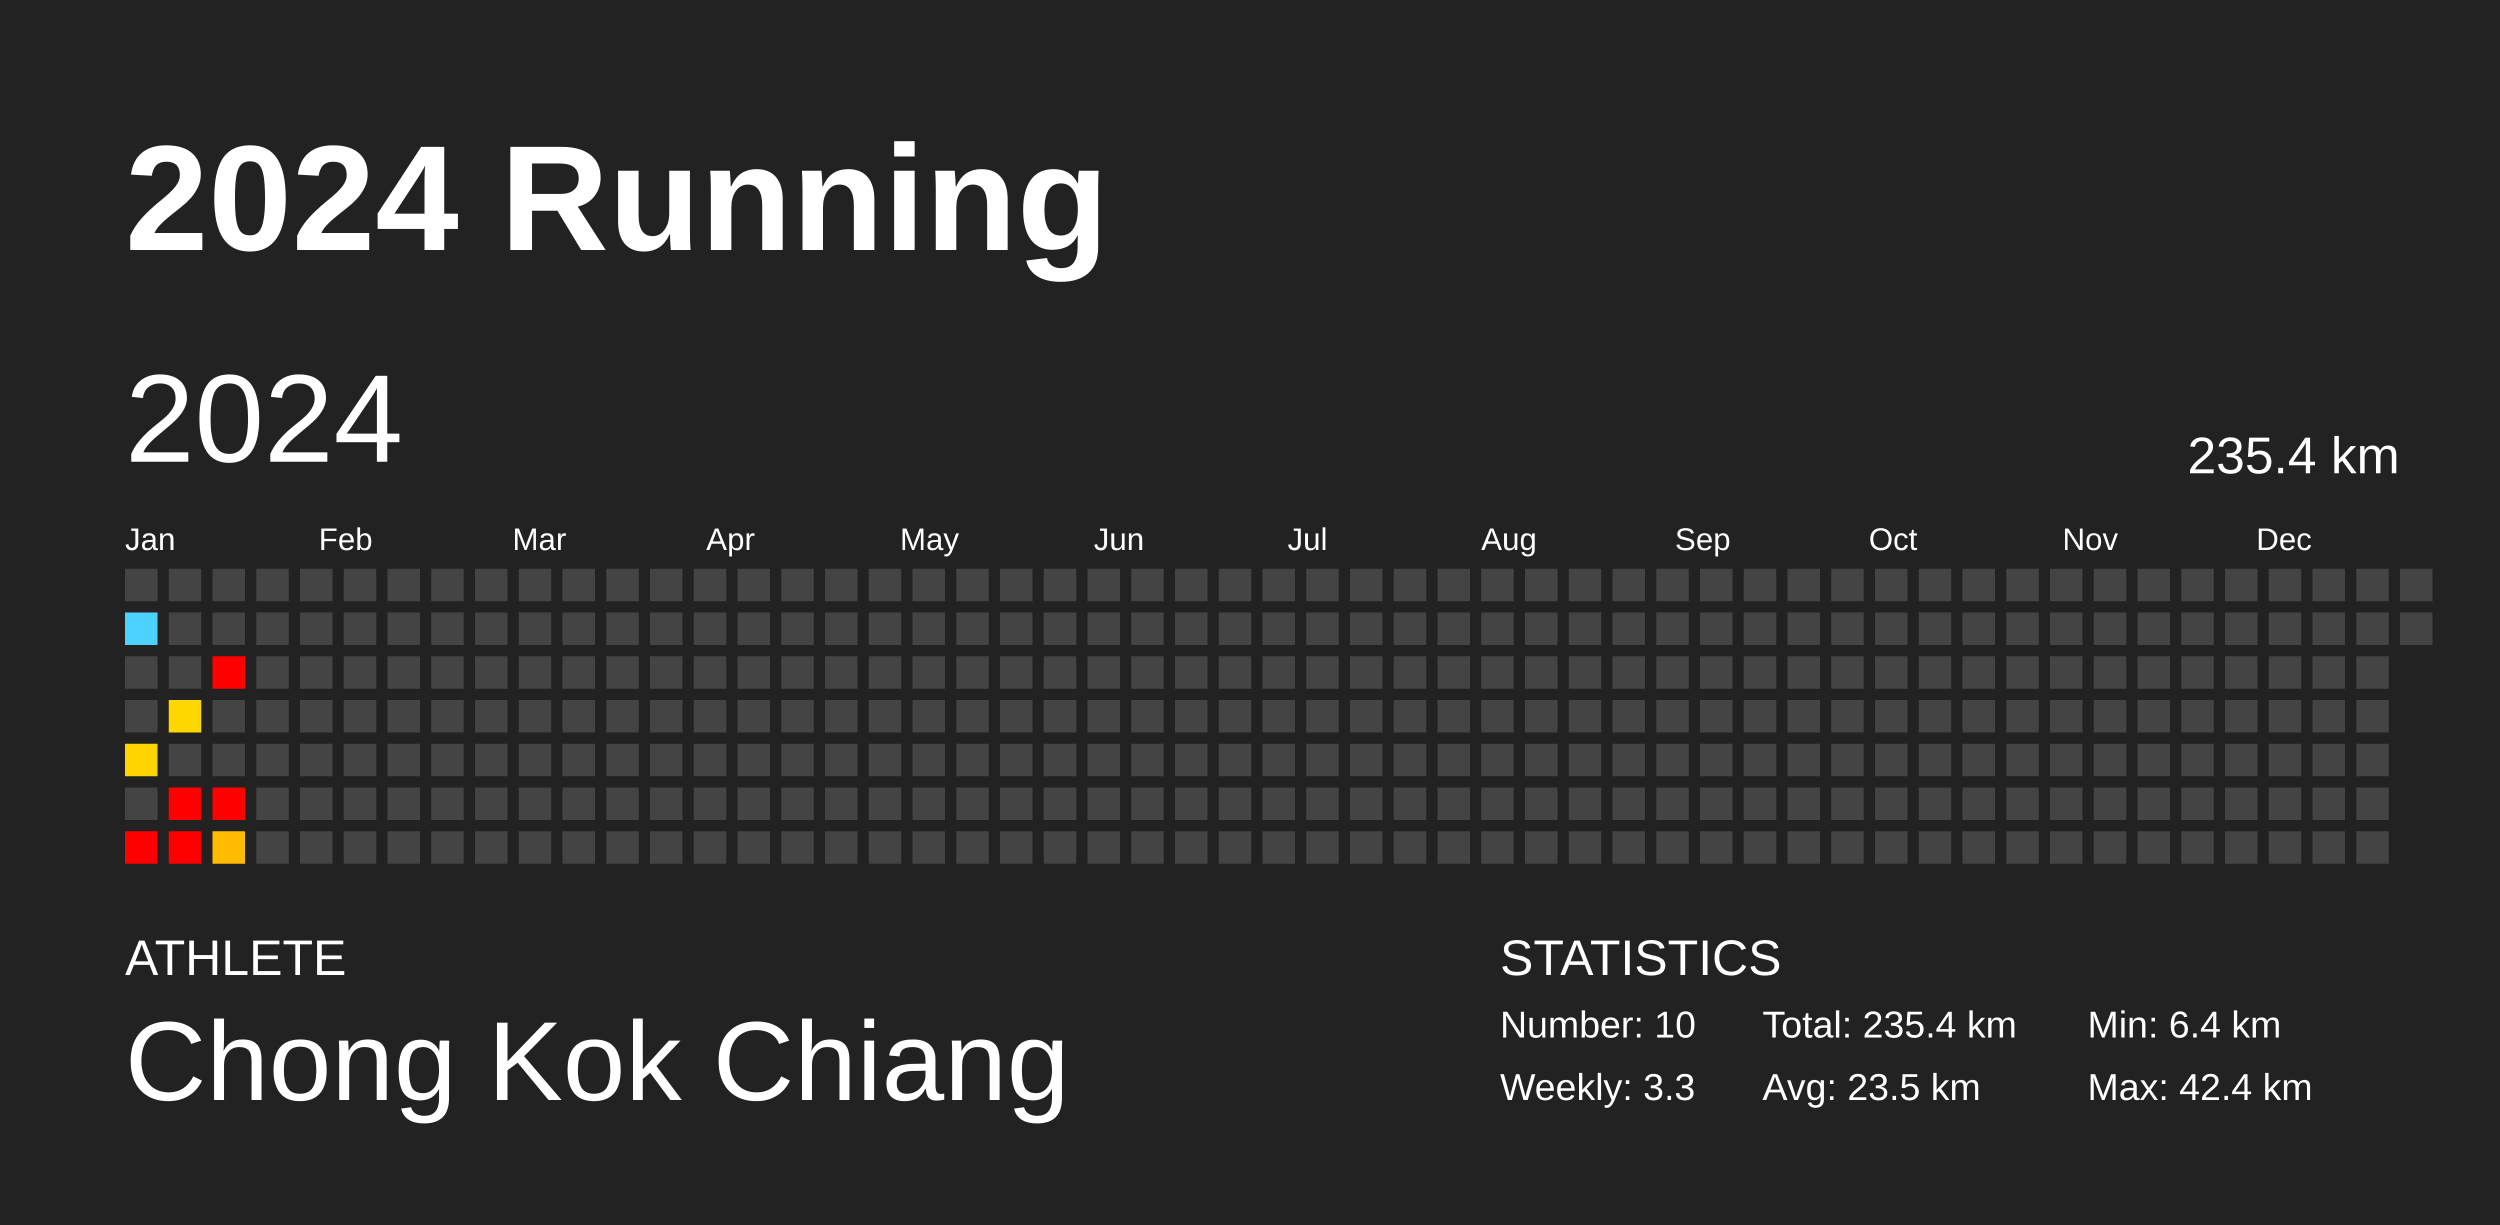
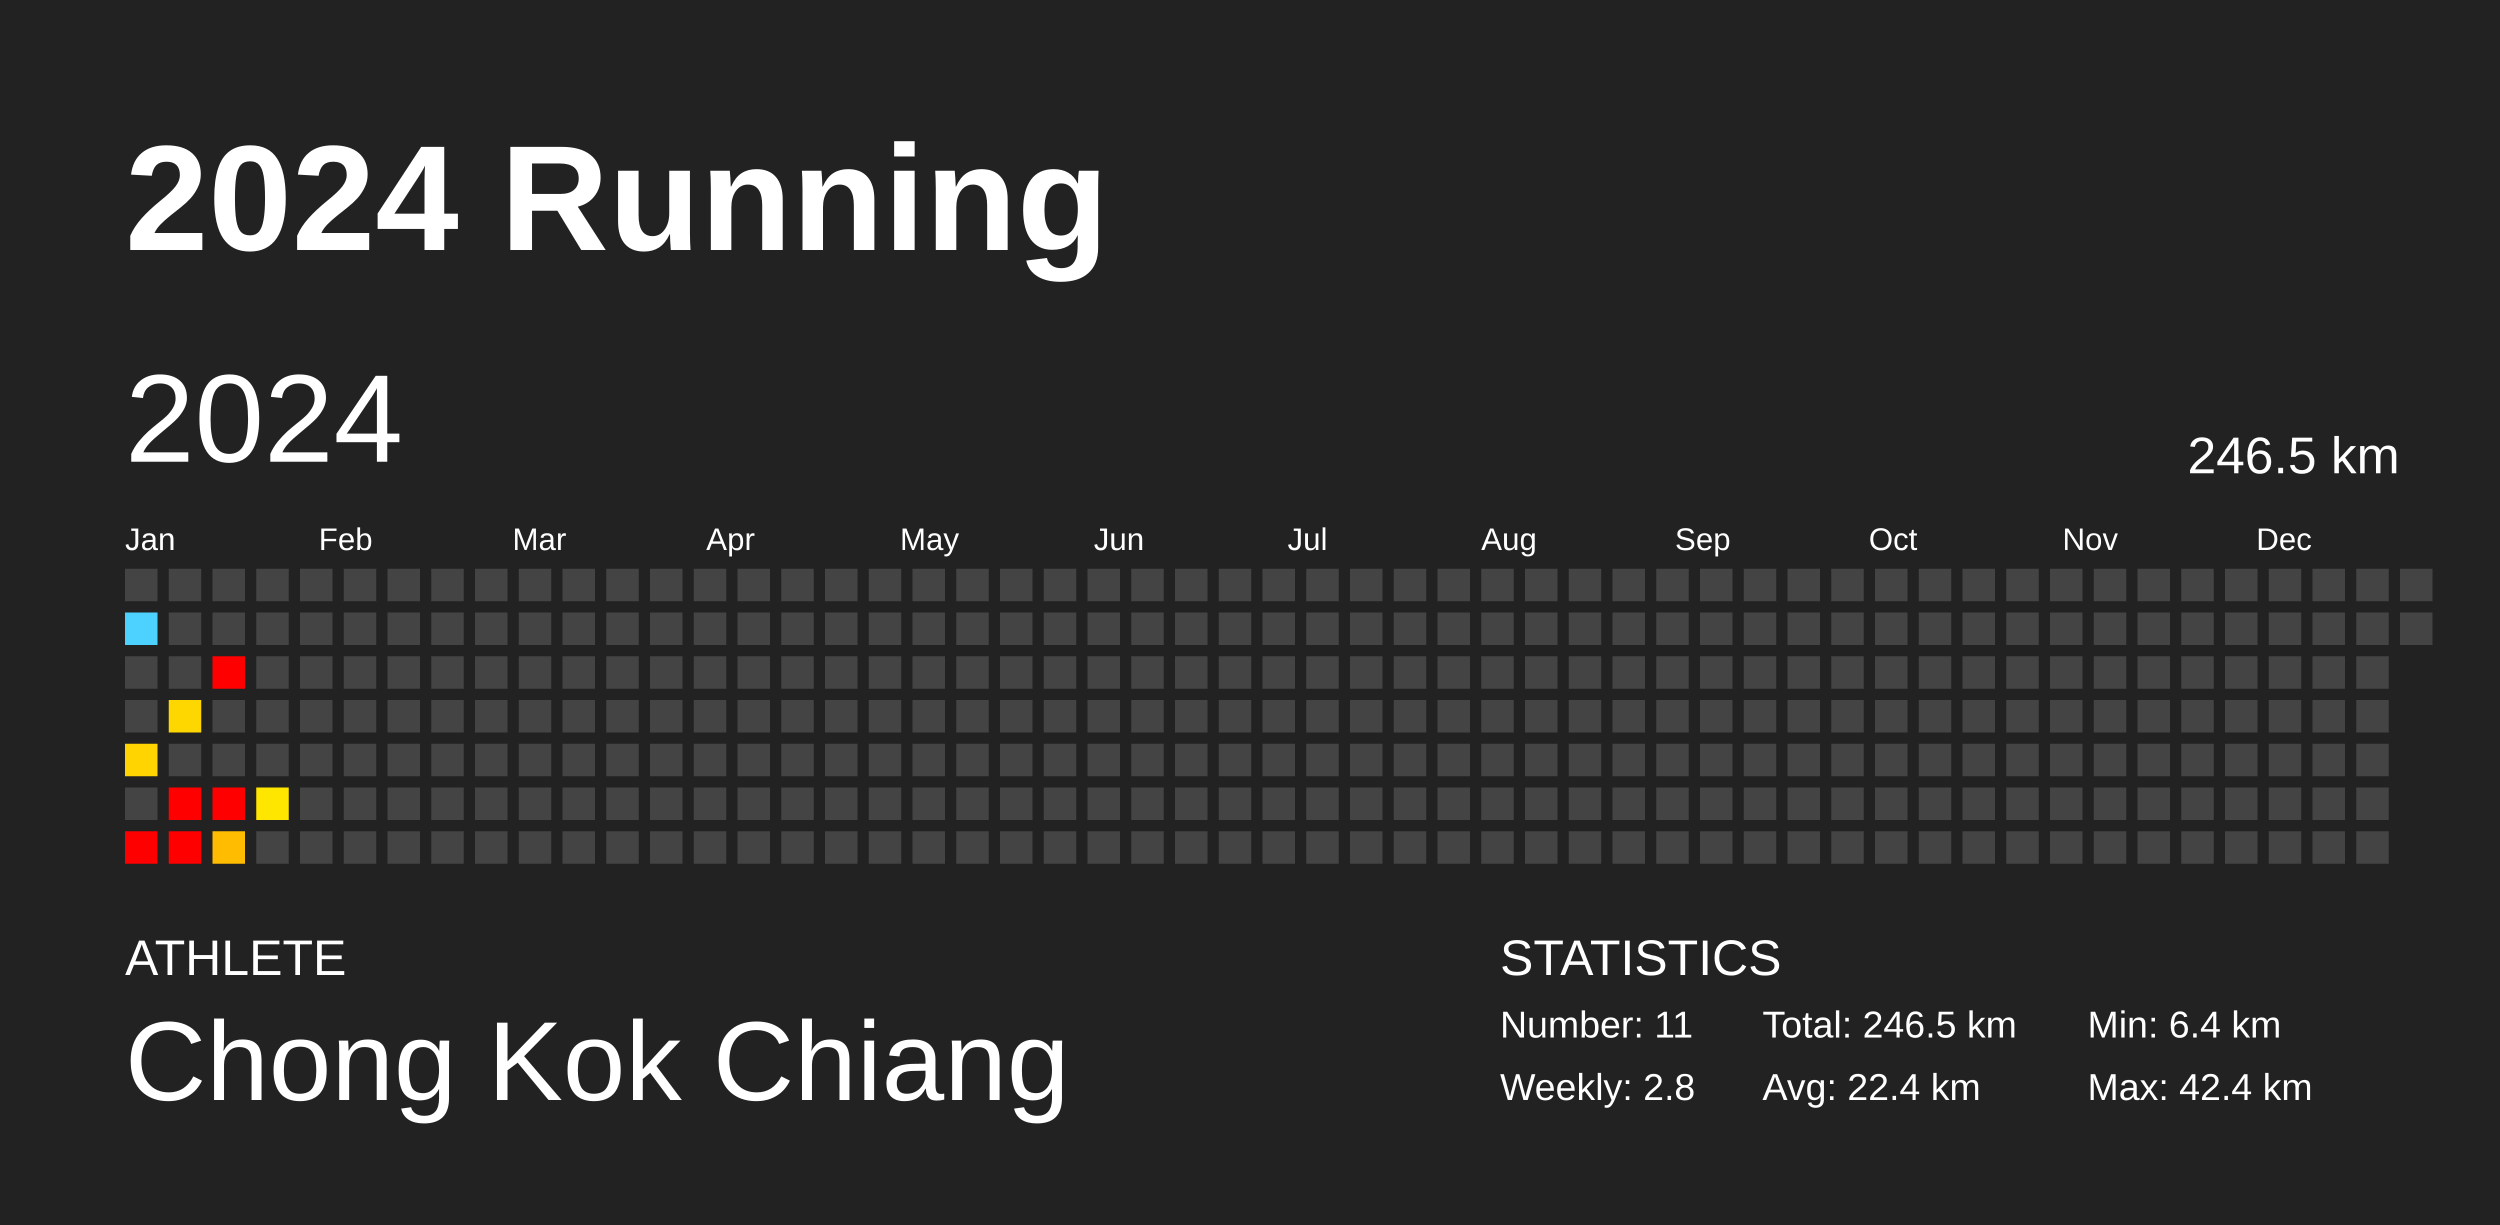
<svg xmlns="http://www.w3.org/2000/svg" baseProfile="full" height="98mm" version="1.1" viewBox="0,0,200,98" width="200mm">
  <defs />
  <rect fill="#222222" height="98" width="200" x="0" y="0" />
  <text fill="#FFFFFF" style="font-size:12px; font-family:Arial; font-weight:bold;" x="10" y="20">2024 Running</text>
  <text fill="#FFFFFF" style="font-size:4px; font-family:Arial" x="10" y="78">ATHLETE</text>
  <text fill="#FFFFFF" style="font-size:9px; font-family:Arial" x="10" y="88">Chong Kok Chiang</text>
  <text fill="#FFFFFF" style="font-size:4px; font-family:Arial" x="120" y="78">STATISTICS</text>
-   <text fill="#FFFFFF" style="font-size:3px; font-family:Arial" x="120" y="83">Number: 10</text>
-   <text fill="#FFFFFF" style="font-size:3px; font-family:Arial" x="120" y="88">Weekly: 3.3</text>
-   <text fill="#FFFFFF" style="font-size:3px; font-family:Arial" x="141" y="83">Total: 235.4 km</text>
-   <text fill="#FFFFFF" style="font-size:3px; font-family:Arial" x="141" y="88">Avg: 23.5 km</text>
+   <text fill="#FFFFFF" style="font-size:3px; font-family:Arial" x="120" y="83">Number: 11</text>
+   <text fill="#FFFFFF" style="font-size:3px; font-family:Arial" x="120" y="88">Weekly: 2.8</text>
+   <text fill="#FFFFFF" style="font-size:3px; font-family:Arial" x="141" y="83">Total: 246.5 km</text>
+   <text fill="#FFFFFF" style="font-size:3px; font-family:Arial" x="141" y="88">Avg: 22.4 km</text>
  <text fill="#FFFFFF" style="font-size:3px; font-family:Arial" x="167" y="83">Min: 6.4 km</text>
  <text fill="#FFFFFF" style="font-size:3px; font-family:Arial" x="167" y="88">Max: 42.4 km</text>
  <text dominant-baseline="hanging" fill="#FFFFFF" style="font-size:10.0px; font-family:Arial;" x="10" y="30">2024</text>
-   <text dominant-baseline="hanging" fill="#FFFFFF" style="font-size:4.125px; font-family:Arial;" x="175" y="35">235.4 km</text>
+   <text dominant-baseline="hanging" fill="#FFFFFF" style="font-size:4.125px; font-family:Arial;" x="175" y="35">246.5 km</text>
  <text fill="#FFFFFF" style="font-size:2.5px; font-family:Arial" x="10.0" y="44">Jan</text>
  <text fill="#FFFFFF" style="font-size:2.5px; font-family:Arial" x="25.5" y="44">Feb</text>
  <text fill="#FFFFFF" style="font-size:2.5px; font-family:Arial" x="41.0" y="44">Mar</text>
  <text fill="#FFFFFF" style="font-size:2.5px; font-family:Arial" x="56.5" y="44">Apr</text>
  <text fill="#FFFFFF" style="font-size:2.5px; font-family:Arial" x="72.0" y="44">May</text>
  <text fill="#FFFFFF" style="font-size:2.5px; font-family:Arial" x="87.5" y="44">Jun</text>
  <text fill="#FFFFFF" style="font-size:2.5px; font-family:Arial" x="103.0" y="44">Jul</text>
  <text fill="#FFFFFF" style="font-size:2.5px; font-family:Arial" x="118.5" y="44">Aug</text>
  <text fill="#FFFFFF" style="font-size:2.5px; font-family:Arial" x="134.0" y="44">Sep</text>
  <text fill="#FFFFFF" style="font-size:2.5px; font-family:Arial" x="149.5" y="44">Oct</text>
  <text fill="#FFFFFF" style="font-size:2.5px; font-family:Arial" x="165.0" y="44">Nov</text>
  <text fill="#FFFFFF" style="font-size:2.5px; font-family:Arial" x="180.5" y="44">Dec</text>
  <rect fill="#444444" height="2.6" width="2.6" x="10.0" y="45.5" />
  <rect fill="#4dd2ff" height="2.6" width="2.6" x="10.0" y="49.0" />
  <rect fill="#444444" height="2.6" width="2.6" x="10.0" y="52.5" />
  <rect fill="#444444" height="2.6" width="2.6" x="10.0" y="56.0" />
  <rect fill="#ffd400" height="2.6" width="2.6" x="10.0" y="59.5" />
  <rect fill="#444444" height="2.6" width="2.6" x="10.0" y="63.0" />
  <rect fill="red" height="2.6" width="2.6" x="10.0" y="66.5" />
  <rect fill="#444444" height="2.6" width="2.6" x="13.5" y="45.5" />
  <rect fill="#444444" height="2.6" width="2.6" x="13.5" y="49.0" />
  <rect fill="#444444" height="2.6" width="2.6" x="13.5" y="52.5" />
  <rect fill="#ffd700" height="2.6" width="2.6" x="13.5" y="56.0" />
  <rect fill="#444444" height="2.6" width="2.6" x="13.5" y="59.5" />
  <rect fill="red" height="2.6" width="2.6" x="13.5" y="63.0" />
  <rect fill="red" height="2.6" width="2.6" x="13.5" y="66.5" />
  <rect fill="#444444" height="2.6" width="2.6" x="17.0" y="45.5" />
  <rect fill="#444444" height="2.6" width="2.6" x="17.0" y="49.0" />
  <rect fill="red" height="2.6" width="2.6" x="17.0" y="52.5" />
  <rect fill="#444444" height="2.6" width="2.6" x="17.0" y="56.0" />
  <rect fill="#444444" height="2.6" width="2.6" x="17.0" y="59.5" />
  <rect fill="red" height="2.6" width="2.6" x="17.0" y="63.0" />
  <rect fill="#ffbc00" height="2.6" width="2.6" x="17.0" y="66.5" />
  <rect fill="#444444" height="2.6" width="2.6" x="20.5" y="45.5" />
  <rect fill="#444444" height="2.6" width="2.6" x="20.5" y="49.0" />
  <rect fill="#444444" height="2.6" width="2.6" x="20.5" y="52.5" />
  <rect fill="#444444" height="2.6" width="2.6" x="20.5" y="56.0" />
  <rect fill="#444444" height="2.6" width="2.6" x="20.5" y="59.5" />
-   <rect fill="#444444" height="2.6" width="2.6" x="20.5" y="63.0" />
+   <rect fill="#ffe600" height="2.6" width="2.6" x="20.5" y="63.0" />
  <rect fill="#444444" height="2.6" width="2.6" x="20.5" y="66.5" />
  <rect fill="#444444" height="2.6" width="2.6" x="24.0" y="45.5" />
  <rect fill="#444444" height="2.6" width="2.6" x="24.0" y="49.0" />
  <rect fill="#444444" height="2.6" width="2.6" x="24.0" y="52.5" />
  <rect fill="#444444" height="2.6" width="2.6" x="24.0" y="56.0" />
  <rect fill="#444444" height="2.6" width="2.6" x="24.0" y="59.5" />
  <rect fill="#444444" height="2.6" width="2.6" x="24.0" y="63.0" />
  <rect fill="#444444" height="2.6" width="2.6" x="24.0" y="66.5" />
  <rect fill="#444444" height="2.6" width="2.6" x="27.5" y="45.5" />
  <rect fill="#444444" height="2.6" width="2.6" x="27.5" y="49.0" />
  <rect fill="#444444" height="2.6" width="2.6" x="27.5" y="52.5" />
  <rect fill="#444444" height="2.6" width="2.6" x="27.5" y="56.0" />
  <rect fill="#444444" height="2.6" width="2.6" x="27.5" y="59.5" />
  <rect fill="#444444" height="2.6" width="2.6" x="27.5" y="63.0" />
  <rect fill="#444444" height="2.6" width="2.6" x="27.5" y="66.5" />
  <rect fill="#444444" height="2.6" width="2.6" x="31.0" y="45.5" />
  <rect fill="#444444" height="2.6" width="2.6" x="31.0" y="49.0" />
  <rect fill="#444444" height="2.6" width="2.6" x="31.0" y="52.5" />
  <rect fill="#444444" height="2.6" width="2.6" x="31.0" y="56.0" />
  <rect fill="#444444" height="2.6" width="2.6" x="31.0" y="59.5" />
  <rect fill="#444444" height="2.6" width="2.6" x="31.0" y="63.0" />
  <rect fill="#444444" height="2.6" width="2.6" x="31.0" y="66.5" />
  <rect fill="#444444" height="2.6" width="2.6" x="34.5" y="45.5" />
  <rect fill="#444444" height="2.6" width="2.6" x="34.5" y="49.0" />
  <rect fill="#444444" height="2.6" width="2.6" x="34.5" y="52.5" />
  <rect fill="#444444" height="2.6" width="2.6" x="34.5" y="56.0" />
  <rect fill="#444444" height="2.6" width="2.6" x="34.5" y="59.5" />
  <rect fill="#444444" height="2.6" width="2.6" x="34.5" y="63.0" />
  <rect fill="#444444" height="2.6" width="2.6" x="34.5" y="66.5" />
  <rect fill="#444444" height="2.6" width="2.6" x="38.0" y="45.5" />
  <rect fill="#444444" height="2.6" width="2.6" x="38.0" y="49.0" />
  <rect fill="#444444" height="2.6" width="2.6" x="38.0" y="52.5" />
  <rect fill="#444444" height="2.6" width="2.6" x="38.0" y="56.0" />
  <rect fill="#444444" height="2.6" width="2.6" x="38.0" y="59.5" />
  <rect fill="#444444" height="2.6" width="2.6" x="38.0" y="63.0" />
  <rect fill="#444444" height="2.6" width="2.6" x="38.0" y="66.5" />
  <rect fill="#444444" height="2.6" width="2.6" x="41.5" y="45.5" />
  <rect fill="#444444" height="2.6" width="2.6" x="41.5" y="49.0" />
  <rect fill="#444444" height="2.6" width="2.6" x="41.5" y="52.5" />
  <rect fill="#444444" height="2.6" width="2.6" x="41.5" y="56.0" />
  <rect fill="#444444" height="2.6" width="2.6" x="41.5" y="59.5" />
  <rect fill="#444444" height="2.6" width="2.6" x="41.5" y="63.0" />
  <rect fill="#444444" height="2.6" width="2.6" x="41.5" y="66.5" />
  <rect fill="#444444" height="2.6" width="2.6" x="45.0" y="45.5" />
  <rect fill="#444444" height="2.6" width="2.6" x="45.0" y="49.0" />
  <rect fill="#444444" height="2.6" width="2.6" x="45.0" y="52.5" />
  <rect fill="#444444" height="2.6" width="2.6" x="45.0" y="56.0" />
  <rect fill="#444444" height="2.6" width="2.6" x="45.0" y="59.5" />
  <rect fill="#444444" height="2.6" width="2.6" x="45.0" y="63.0" />
  <rect fill="#444444" height="2.6" width="2.6" x="45.0" y="66.5" />
  <rect fill="#444444" height="2.6" width="2.6" x="48.5" y="45.5" />
  <rect fill="#444444" height="2.6" width="2.6" x="48.5" y="49.0" />
  <rect fill="#444444" height="2.6" width="2.6" x="48.5" y="52.5" />
  <rect fill="#444444" height="2.6" width="2.6" x="48.5" y="56.0" />
  <rect fill="#444444" height="2.6" width="2.6" x="48.5" y="59.5" />
  <rect fill="#444444" height="2.6" width="2.6" x="48.5" y="63.0" />
  <rect fill="#444444" height="2.6" width="2.6" x="48.5" y="66.5" />
  <rect fill="#444444" height="2.6" width="2.6" x="52.0" y="45.5" />
  <rect fill="#444444" height="2.6" width="2.6" x="52.0" y="49.0" />
  <rect fill="#444444" height="2.6" width="2.6" x="52.0" y="52.5" />
  <rect fill="#444444" height="2.6" width="2.6" x="52.0" y="56.0" />
  <rect fill="#444444" height="2.6" width="2.6" x="52.0" y="59.5" />
  <rect fill="#444444" height="2.6" width="2.6" x="52.0" y="63.0" />
  <rect fill="#444444" height="2.6" width="2.6" x="52.0" y="66.5" />
  <rect fill="#444444" height="2.6" width="2.6" x="55.5" y="45.5" />
  <rect fill="#444444" height="2.6" width="2.6" x="55.5" y="49.0" />
  <rect fill="#444444" height="2.6" width="2.6" x="55.5" y="52.5" />
  <rect fill="#444444" height="2.6" width="2.6" x="55.5" y="56.0" />
  <rect fill="#444444" height="2.6" width="2.6" x="55.5" y="59.5" />
  <rect fill="#444444" height="2.6" width="2.6" x="55.5" y="63.0" />
  <rect fill="#444444" height="2.6" width="2.6" x="55.5" y="66.5" />
  <rect fill="#444444" height="2.6" width="2.6" x="59.0" y="45.5" />
  <rect fill="#444444" height="2.6" width="2.6" x="59.0" y="49.0" />
  <rect fill="#444444" height="2.6" width="2.6" x="59.0" y="52.5" />
  <rect fill="#444444" height="2.6" width="2.6" x="59.0" y="56.0" />
  <rect fill="#444444" height="2.6" width="2.6" x="59.0" y="59.5" />
  <rect fill="#444444" height="2.6" width="2.6" x="59.0" y="63.0" />
  <rect fill="#444444" height="2.6" width="2.6" x="59.0" y="66.5" />
  <rect fill="#444444" height="2.6" width="2.6" x="62.5" y="45.5" />
  <rect fill="#444444" height="2.6" width="2.6" x="62.5" y="49.0" />
  <rect fill="#444444" height="2.6" width="2.6" x="62.5" y="52.5" />
  <rect fill="#444444" height="2.6" width="2.6" x="62.5" y="56.0" />
  <rect fill="#444444" height="2.6" width="2.6" x="62.5" y="59.5" />
  <rect fill="#444444" height="2.6" width="2.6" x="62.5" y="63.0" />
  <rect fill="#444444" height="2.6" width="2.6" x="62.5" y="66.5" />
  <rect fill="#444444" height="2.6" width="2.6" x="66.0" y="45.5" />
  <rect fill="#444444" height="2.6" width="2.6" x="66.0" y="49.0" />
  <rect fill="#444444" height="2.6" width="2.6" x="66.0" y="52.5" />
  <rect fill="#444444" height="2.6" width="2.6" x="66.0" y="56.0" />
  <rect fill="#444444" height="2.6" width="2.6" x="66.0" y="59.5" />
  <rect fill="#444444" height="2.6" width="2.6" x="66.0" y="63.0" />
  <rect fill="#444444" height="2.6" width="2.6" x="66.0" y="66.5" />
  <rect fill="#444444" height="2.6" width="2.6" x="69.5" y="45.5" />
  <rect fill="#444444" height="2.6" width="2.6" x="69.5" y="49.0" />
  <rect fill="#444444" height="2.6" width="2.6" x="69.5" y="52.5" />
  <rect fill="#444444" height="2.6" width="2.6" x="69.5" y="56.0" />
  <rect fill="#444444" height="2.6" width="2.6" x="69.5" y="59.5" />
  <rect fill="#444444" height="2.6" width="2.6" x="69.5" y="63.0" />
  <rect fill="#444444" height="2.6" width="2.6" x="69.5" y="66.5" />
  <rect fill="#444444" height="2.6" width="2.6" x="73.0" y="45.5" />
  <rect fill="#444444" height="2.6" width="2.6" x="73.0" y="49.0" />
  <rect fill="#444444" height="2.6" width="2.6" x="73.0" y="52.5" />
  <rect fill="#444444" height="2.6" width="2.6" x="73.0" y="56.0" />
  <rect fill="#444444" height="2.6" width="2.6" x="73.0" y="59.5" />
  <rect fill="#444444" height="2.6" width="2.6" x="73.0" y="63.0" />
  <rect fill="#444444" height="2.6" width="2.6" x="73.0" y="66.5" />
  <rect fill="#444444" height="2.6" width="2.6" x="76.5" y="45.5" />
  <rect fill="#444444" height="2.6" width="2.6" x="76.5" y="49.0" />
  <rect fill="#444444" height="2.6" width="2.6" x="76.5" y="52.5" />
  <rect fill="#444444" height="2.6" width="2.6" x="76.5" y="56.0" />
  <rect fill="#444444" height="2.6" width="2.6" x="76.5" y="59.5" />
  <rect fill="#444444" height="2.6" width="2.6" x="76.5" y="63.0" />
  <rect fill="#444444" height="2.6" width="2.6" x="76.5" y="66.5" />
  <rect fill="#444444" height="2.6" width="2.6" x="80.0" y="45.5" />
  <rect fill="#444444" height="2.6" width="2.6" x="80.0" y="49.0" />
  <rect fill="#444444" height="2.6" width="2.6" x="80.0" y="52.5" />
  <rect fill="#444444" height="2.6" width="2.6" x="80.0" y="56.0" />
  <rect fill="#444444" height="2.6" width="2.6" x="80.0" y="59.5" />
  <rect fill="#444444" height="2.6" width="2.6" x="80.0" y="63.0" />
  <rect fill="#444444" height="2.6" width="2.6" x="80.0" y="66.5" />
  <rect fill="#444444" height="2.6" width="2.6" x="83.5" y="45.5" />
  <rect fill="#444444" height="2.6" width="2.6" x="83.5" y="49.0" />
  <rect fill="#444444" height="2.6" width="2.6" x="83.5" y="52.5" />
  <rect fill="#444444" height="2.6" width="2.6" x="83.5" y="56.0" />
  <rect fill="#444444" height="2.6" width="2.6" x="83.5" y="59.5" />
  <rect fill="#444444" height="2.6" width="2.6" x="83.5" y="63.0" />
  <rect fill="#444444" height="2.6" width="2.6" x="83.5" y="66.5" />
  <rect fill="#444444" height="2.6" width="2.6" x="87.0" y="45.5" />
  <rect fill="#444444" height="2.6" width="2.6" x="87.0" y="49.0" />
  <rect fill="#444444" height="2.6" width="2.6" x="87.0" y="52.5" />
  <rect fill="#444444" height="2.6" width="2.6" x="87.0" y="56.0" />
  <rect fill="#444444" height="2.6" width="2.6" x="87.0" y="59.5" />
  <rect fill="#444444" height="2.6" width="2.6" x="87.0" y="63.0" />
  <rect fill="#444444" height="2.6" width="2.6" x="87.0" y="66.5" />
  <rect fill="#444444" height="2.6" width="2.6" x="90.5" y="45.5" />
  <rect fill="#444444" height="2.6" width="2.6" x="90.5" y="49.0" />
  <rect fill="#444444" height="2.6" width="2.6" x="90.5" y="52.5" />
  <rect fill="#444444" height="2.6" width="2.6" x="90.5" y="56.0" />
  <rect fill="#444444" height="2.6" width="2.6" x="90.5" y="59.5" />
  <rect fill="#444444" height="2.6" width="2.6" x="90.5" y="63.0" />
  <rect fill="#444444" height="2.6" width="2.6" x="90.5" y="66.5" />
  <rect fill="#444444" height="2.6" width="2.6" x="94.0" y="45.5" />
  <rect fill="#444444" height="2.6" width="2.6" x="94.0" y="49.0" />
  <rect fill="#444444" height="2.6" width="2.6" x="94.0" y="52.5" />
  <rect fill="#444444" height="2.6" width="2.6" x="94.0" y="56.0" />
  <rect fill="#444444" height="2.6" width="2.6" x="94.0" y="59.5" />
  <rect fill="#444444" height="2.6" width="2.6" x="94.0" y="63.0" />
  <rect fill="#444444" height="2.6" width="2.6" x="94.0" y="66.5" />
  <rect fill="#444444" height="2.6" width="2.6" x="97.5" y="45.5" />
  <rect fill="#444444" height="2.6" width="2.6" x="97.5" y="49.0" />
  <rect fill="#444444" height="2.6" width="2.6" x="97.5" y="52.5" />
  <rect fill="#444444" height="2.6" width="2.6" x="97.5" y="56.0" />
  <rect fill="#444444" height="2.6" width="2.6" x="97.5" y="59.5" />
  <rect fill="#444444" height="2.6" width="2.6" x="97.5" y="63.0" />
  <rect fill="#444444" height="2.6" width="2.6" x="97.5" y="66.5" />
  <rect fill="#444444" height="2.6" width="2.6" x="101.0" y="45.5" />
  <rect fill="#444444" height="2.6" width="2.6" x="101.0" y="49.0" />
  <rect fill="#444444" height="2.6" width="2.6" x="101.0" y="52.5" />
  <rect fill="#444444" height="2.6" width="2.6" x="101.0" y="56.0" />
  <rect fill="#444444" height="2.6" width="2.6" x="101.0" y="59.5" />
  <rect fill="#444444" height="2.6" width="2.6" x="101.0" y="63.0" />
  <rect fill="#444444" height="2.6" width="2.6" x="101.0" y="66.5" />
  <rect fill="#444444" height="2.6" width="2.6" x="104.5" y="45.5" />
  <rect fill="#444444" height="2.6" width="2.6" x="104.5" y="49.0" />
  <rect fill="#444444" height="2.6" width="2.6" x="104.5" y="52.5" />
  <rect fill="#444444" height="2.6" width="2.6" x="104.5" y="56.0" />
  <rect fill="#444444" height="2.6" width="2.6" x="104.5" y="59.5" />
  <rect fill="#444444" height="2.6" width="2.6" x="104.5" y="63.0" />
  <rect fill="#444444" height="2.6" width="2.6" x="104.5" y="66.5" />
  <rect fill="#444444" height="2.6" width="2.6" x="108.0" y="45.5" />
  <rect fill="#444444" height="2.6" width="2.6" x="108.0" y="49.0" />
  <rect fill="#444444" height="2.6" width="2.6" x="108.0" y="52.5" />
  <rect fill="#444444" height="2.6" width="2.6" x="108.0" y="56.0" />
  <rect fill="#444444" height="2.6" width="2.6" x="108.0" y="59.5" />
  <rect fill="#444444" height="2.6" width="2.6" x="108.0" y="63.0" />
  <rect fill="#444444" height="2.6" width="2.6" x="108.0" y="66.5" />
  <rect fill="#444444" height="2.6" width="2.6" x="111.5" y="45.5" />
  <rect fill="#444444" height="2.6" width="2.6" x="111.5" y="49.0" />
  <rect fill="#444444" height="2.6" width="2.6" x="111.5" y="52.5" />
  <rect fill="#444444" height="2.6" width="2.6" x="111.5" y="56.0" />
  <rect fill="#444444" height="2.6" width="2.6" x="111.5" y="59.5" />
  <rect fill="#444444" height="2.6" width="2.6" x="111.5" y="63.0" />
  <rect fill="#444444" height="2.6" width="2.6" x="111.5" y="66.5" />
  <rect fill="#444444" height="2.6" width="2.6" x="115.0" y="45.5" />
  <rect fill="#444444" height="2.6" width="2.6" x="115.0" y="49.0" />
  <rect fill="#444444" height="2.6" width="2.6" x="115.0" y="52.5" />
  <rect fill="#444444" height="2.6" width="2.6" x="115.0" y="56.0" />
  <rect fill="#444444" height="2.6" width="2.6" x="115.0" y="59.5" />
  <rect fill="#444444" height="2.6" width="2.6" x="115.0" y="63.0" />
  <rect fill="#444444" height="2.6" width="2.6" x="115.0" y="66.5" />
  <rect fill="#444444" height="2.6" width="2.6" x="118.5" y="45.5" />
  <rect fill="#444444" height="2.6" width="2.6" x="118.5" y="49.0" />
  <rect fill="#444444" height="2.6" width="2.6" x="118.5" y="52.5" />
  <rect fill="#444444" height="2.6" width="2.6" x="118.5" y="56.0" />
  <rect fill="#444444" height="2.6" width="2.6" x="118.5" y="59.5" />
  <rect fill="#444444" height="2.6" width="2.6" x="118.5" y="63.0" />
  <rect fill="#444444" height="2.6" width="2.6" x="118.5" y="66.5" />
  <rect fill="#444444" height="2.6" width="2.6" x="122.0" y="45.5" />
  <rect fill="#444444" height="2.6" width="2.6" x="122.0" y="49.0" />
  <rect fill="#444444" height="2.6" width="2.6" x="122.0" y="52.5" />
  <rect fill="#444444" height="2.6" width="2.6" x="122.0" y="56.0" />
  <rect fill="#444444" height="2.6" width="2.6" x="122.0" y="59.5" />
  <rect fill="#444444" height="2.6" width="2.6" x="122.0" y="63.0" />
  <rect fill="#444444" height="2.6" width="2.6" x="122.0" y="66.5" />
  <rect fill="#444444" height="2.6" width="2.6" x="125.5" y="45.5" />
  <rect fill="#444444" height="2.6" width="2.6" x="125.5" y="49.0" />
  <rect fill="#444444" height="2.6" width="2.6" x="125.5" y="52.5" />
  <rect fill="#444444" height="2.6" width="2.6" x="125.5" y="56.0" />
  <rect fill="#444444" height="2.6" width="2.6" x="125.5" y="59.5" />
  <rect fill="#444444" height="2.6" width="2.6" x="125.5" y="63.0" />
  <rect fill="#444444" height="2.6" width="2.6" x="125.5" y="66.5" />
  <rect fill="#444444" height="2.6" width="2.6" x="129.0" y="45.5" />
  <rect fill="#444444" height="2.6" width="2.6" x="129.0" y="49.0" />
  <rect fill="#444444" height="2.6" width="2.6" x="129.0" y="52.5" />
  <rect fill="#444444" height="2.6" width="2.6" x="129.0" y="56.0" />
  <rect fill="#444444" height="2.6" width="2.6" x="129.0" y="59.5" />
  <rect fill="#444444" height="2.6" width="2.6" x="129.0" y="63.0" />
  <rect fill="#444444" height="2.6" width="2.6" x="129.0" y="66.5" />
  <rect fill="#444444" height="2.6" width="2.6" x="132.5" y="45.5" />
  <rect fill="#444444" height="2.6" width="2.6" x="132.5" y="49.0" />
  <rect fill="#444444" height="2.6" width="2.6" x="132.5" y="52.5" />
  <rect fill="#444444" height="2.6" width="2.6" x="132.5" y="56.0" />
  <rect fill="#444444" height="2.6" width="2.6" x="132.5" y="59.5" />
  <rect fill="#444444" height="2.6" width="2.6" x="132.5" y="63.0" />
  <rect fill="#444444" height="2.6" width="2.6" x="132.5" y="66.5" />
  <rect fill="#444444" height="2.6" width="2.6" x="136.0" y="45.5" />
  <rect fill="#444444" height="2.6" width="2.6" x="136.0" y="49.0" />
  <rect fill="#444444" height="2.6" width="2.6" x="136.0" y="52.5" />
  <rect fill="#444444" height="2.6" width="2.6" x="136.0" y="56.0" />
  <rect fill="#444444" height="2.6" width="2.6" x="136.0" y="59.5" />
  <rect fill="#444444" height="2.6" width="2.6" x="136.0" y="63.0" />
  <rect fill="#444444" height="2.6" width="2.6" x="136.0" y="66.5" />
  <rect fill="#444444" height="2.6" width="2.6" x="139.5" y="45.5" />
  <rect fill="#444444" height="2.6" width="2.6" x="139.5" y="49.0" />
  <rect fill="#444444" height="2.6" width="2.6" x="139.5" y="52.5" />
  <rect fill="#444444" height="2.6" width="2.6" x="139.5" y="56.0" />
  <rect fill="#444444" height="2.6" width="2.6" x="139.5" y="59.5" />
  <rect fill="#444444" height="2.6" width="2.6" x="139.5" y="63.0" />
  <rect fill="#444444" height="2.6" width="2.6" x="139.5" y="66.5" />
  <rect fill="#444444" height="2.6" width="2.6" x="143.0" y="45.5" />
  <rect fill="#444444" height="2.6" width="2.6" x="143.0" y="49.0" />
  <rect fill="#444444" height="2.6" width="2.6" x="143.0" y="52.5" />
  <rect fill="#444444" height="2.6" width="2.6" x="143.0" y="56.0" />
  <rect fill="#444444" height="2.6" width="2.6" x="143.0" y="59.5" />
  <rect fill="#444444" height="2.6" width="2.6" x="143.0" y="63.0" />
  <rect fill="#444444" height="2.6" width="2.6" x="143.0" y="66.5" />
  <rect fill="#444444" height="2.6" width="2.6" x="146.5" y="45.5" />
  <rect fill="#444444" height="2.6" width="2.6" x="146.5" y="49.0" />
  <rect fill="#444444" height="2.6" width="2.6" x="146.5" y="52.5" />
  <rect fill="#444444" height="2.6" width="2.6" x="146.5" y="56.0" />
  <rect fill="#444444" height="2.6" width="2.6" x="146.5" y="59.5" />
  <rect fill="#444444" height="2.6" width="2.6" x="146.5" y="63.0" />
  <rect fill="#444444" height="2.6" width="2.6" x="146.5" y="66.5" />
  <rect fill="#444444" height="2.6" width="2.6" x="150.0" y="45.5" />
  <rect fill="#444444" height="2.6" width="2.6" x="150.0" y="49.0" />
  <rect fill="#444444" height="2.6" width="2.6" x="150.0" y="52.5" />
  <rect fill="#444444" height="2.6" width="2.6" x="150.0" y="56.0" />
  <rect fill="#444444" height="2.6" width="2.6" x="150.0" y="59.5" />
  <rect fill="#444444" height="2.6" width="2.6" x="150.0" y="63.0" />
  <rect fill="#444444" height="2.6" width="2.6" x="150.0" y="66.5" />
  <rect fill="#444444" height="2.6" width="2.6" x="153.5" y="45.5" />
  <rect fill="#444444" height="2.6" width="2.6" x="153.5" y="49.0" />
  <rect fill="#444444" height="2.6" width="2.6" x="153.5" y="52.5" />
  <rect fill="#444444" height="2.6" width="2.6" x="153.5" y="56.0" />
  <rect fill="#444444" height="2.6" width="2.6" x="153.5" y="59.5" />
  <rect fill="#444444" height="2.6" width="2.6" x="153.5" y="63.0" />
  <rect fill="#444444" height="2.6" width="2.6" x="153.5" y="66.5" />
  <rect fill="#444444" height="2.6" width="2.6" x="157.0" y="45.5" />
  <rect fill="#444444" height="2.6" width="2.6" x="157.0" y="49.0" />
  <rect fill="#444444" height="2.6" width="2.6" x="157.0" y="52.5" />
  <rect fill="#444444" height="2.6" width="2.6" x="157.0" y="56.0" />
  <rect fill="#444444" height="2.6" width="2.6" x="157.0" y="59.5" />
  <rect fill="#444444" height="2.6" width="2.6" x="157.0" y="63.0" />
  <rect fill="#444444" height="2.6" width="2.6" x="157.0" y="66.5" />
  <rect fill="#444444" height="2.6" width="2.6" x="160.5" y="45.5" />
  <rect fill="#444444" height="2.6" width="2.6" x="160.5" y="49.0" />
  <rect fill="#444444" height="2.6" width="2.6" x="160.5" y="52.5" />
  <rect fill="#444444" height="2.6" width="2.6" x="160.5" y="56.0" />
  <rect fill="#444444" height="2.6" width="2.6" x="160.5" y="59.5" />
  <rect fill="#444444" height="2.6" width="2.6" x="160.5" y="63.0" />
  <rect fill="#444444" height="2.6" width="2.6" x="160.5" y="66.5" />
  <rect fill="#444444" height="2.6" width="2.6" x="164.0" y="45.5" />
  <rect fill="#444444" height="2.6" width="2.6" x="164.0" y="49.0" />
  <rect fill="#444444" height="2.6" width="2.6" x="164.0" y="52.5" />
  <rect fill="#444444" height="2.6" width="2.6" x="164.0" y="56.0" />
  <rect fill="#444444" height="2.6" width="2.6" x="164.0" y="59.5" />
  <rect fill="#444444" height="2.6" width="2.6" x="164.0" y="63.0" />
  <rect fill="#444444" height="2.6" width="2.6" x="164.0" y="66.5" />
  <rect fill="#444444" height="2.6" width="2.6" x="167.5" y="45.5" />
  <rect fill="#444444" height="2.6" width="2.6" x="167.5" y="49.0" />
  <rect fill="#444444" height="2.6" width="2.6" x="167.5" y="52.5" />
  <rect fill="#444444" height="2.6" width="2.6" x="167.5" y="56.0" />
  <rect fill="#444444" height="2.6" width="2.6" x="167.5" y="59.5" />
  <rect fill="#444444" height="2.6" width="2.6" x="167.5" y="63.0" />
  <rect fill="#444444" height="2.6" width="2.6" x="167.5" y="66.5" />
  <rect fill="#444444" height="2.6" width="2.6" x="171.0" y="45.5" />
  <rect fill="#444444" height="2.6" width="2.6" x="171.0" y="49.0" />
  <rect fill="#444444" height="2.6" width="2.6" x="171.0" y="52.5" />
  <rect fill="#444444" height="2.6" width="2.6" x="171.0" y="56.0" />
  <rect fill="#444444" height="2.6" width="2.6" x="171.0" y="59.5" />
  <rect fill="#444444" height="2.6" width="2.6" x="171.0" y="63.0" />
  <rect fill="#444444" height="2.6" width="2.6" x="171.0" y="66.5" />
  <rect fill="#444444" height="2.6" width="2.6" x="174.5" y="45.5" />
  <rect fill="#444444" height="2.6" width="2.6" x="174.5" y="49.0" />
  <rect fill="#444444" height="2.6" width="2.6" x="174.5" y="52.5" />
  <rect fill="#444444" height="2.6" width="2.6" x="174.5" y="56.0" />
  <rect fill="#444444" height="2.6" width="2.6" x="174.5" y="59.5" />
  <rect fill="#444444" height="2.6" width="2.6" x="174.5" y="63.0" />
  <rect fill="#444444" height="2.6" width="2.6" x="174.5" y="66.5" />
  <rect fill="#444444" height="2.6" width="2.6" x="178.0" y="45.5" />
  <rect fill="#444444" height="2.6" width="2.6" x="178.0" y="49.0" />
  <rect fill="#444444" height="2.6" width="2.6" x="178.0" y="52.5" />
  <rect fill="#444444" height="2.6" width="2.6" x="178.0" y="56.0" />
  <rect fill="#444444" height="2.6" width="2.6" x="178.0" y="59.5" />
  <rect fill="#444444" height="2.6" width="2.6" x="178.0" y="63.0" />
  <rect fill="#444444" height="2.6" width="2.6" x="178.0" y="66.5" />
  <rect fill="#444444" height="2.6" width="2.6" x="181.5" y="45.5" />
  <rect fill="#444444" height="2.6" width="2.6" x="181.5" y="49.0" />
  <rect fill="#444444" height="2.6" width="2.6" x="181.5" y="52.5" />
  <rect fill="#444444" height="2.6" width="2.6" x="181.5" y="56.0" />
  <rect fill="#444444" height="2.6" width="2.6" x="181.5" y="59.5" />
  <rect fill="#444444" height="2.6" width="2.6" x="181.5" y="63.0" />
  <rect fill="#444444" height="2.6" width="2.6" x="181.5" y="66.5" />
  <rect fill="#444444" height="2.6" width="2.6" x="185.0" y="45.5" />
  <rect fill="#444444" height="2.6" width="2.6" x="185.0" y="49.0" />
  <rect fill="#444444" height="2.6" width="2.6" x="185.0" y="52.5" />
  <rect fill="#444444" height="2.6" width="2.6" x="185.0" y="56.0" />
  <rect fill="#444444" height="2.6" width="2.6" x="185.0" y="59.5" />
  <rect fill="#444444" height="2.6" width="2.6" x="185.0" y="63.0" />
  <rect fill="#444444" height="2.6" width="2.6" x="185.0" y="66.5" />
  <rect fill="#444444" height="2.6" width="2.6" x="188.5" y="45.5" />
  <rect fill="#444444" height="2.6" width="2.6" x="188.5" y="49.0" />
  <rect fill="#444444" height="2.6" width="2.6" x="188.5" y="52.5" />
  <rect fill="#444444" height="2.6" width="2.6" x="188.5" y="56.0" />
  <rect fill="#444444" height="2.6" width="2.6" x="188.5" y="59.5" />
  <rect fill="#444444" height="2.6" width="2.6" x="188.5" y="63.0" />
  <rect fill="#444444" height="2.6" width="2.6" x="188.5" y="66.5" />
  <rect fill="#444444" height="2.6" width="2.6" x="192.0" y="45.5" />
  <rect fill="#444444" height="2.6" width="2.6" x="192.0" y="49.0" />
</svg>
